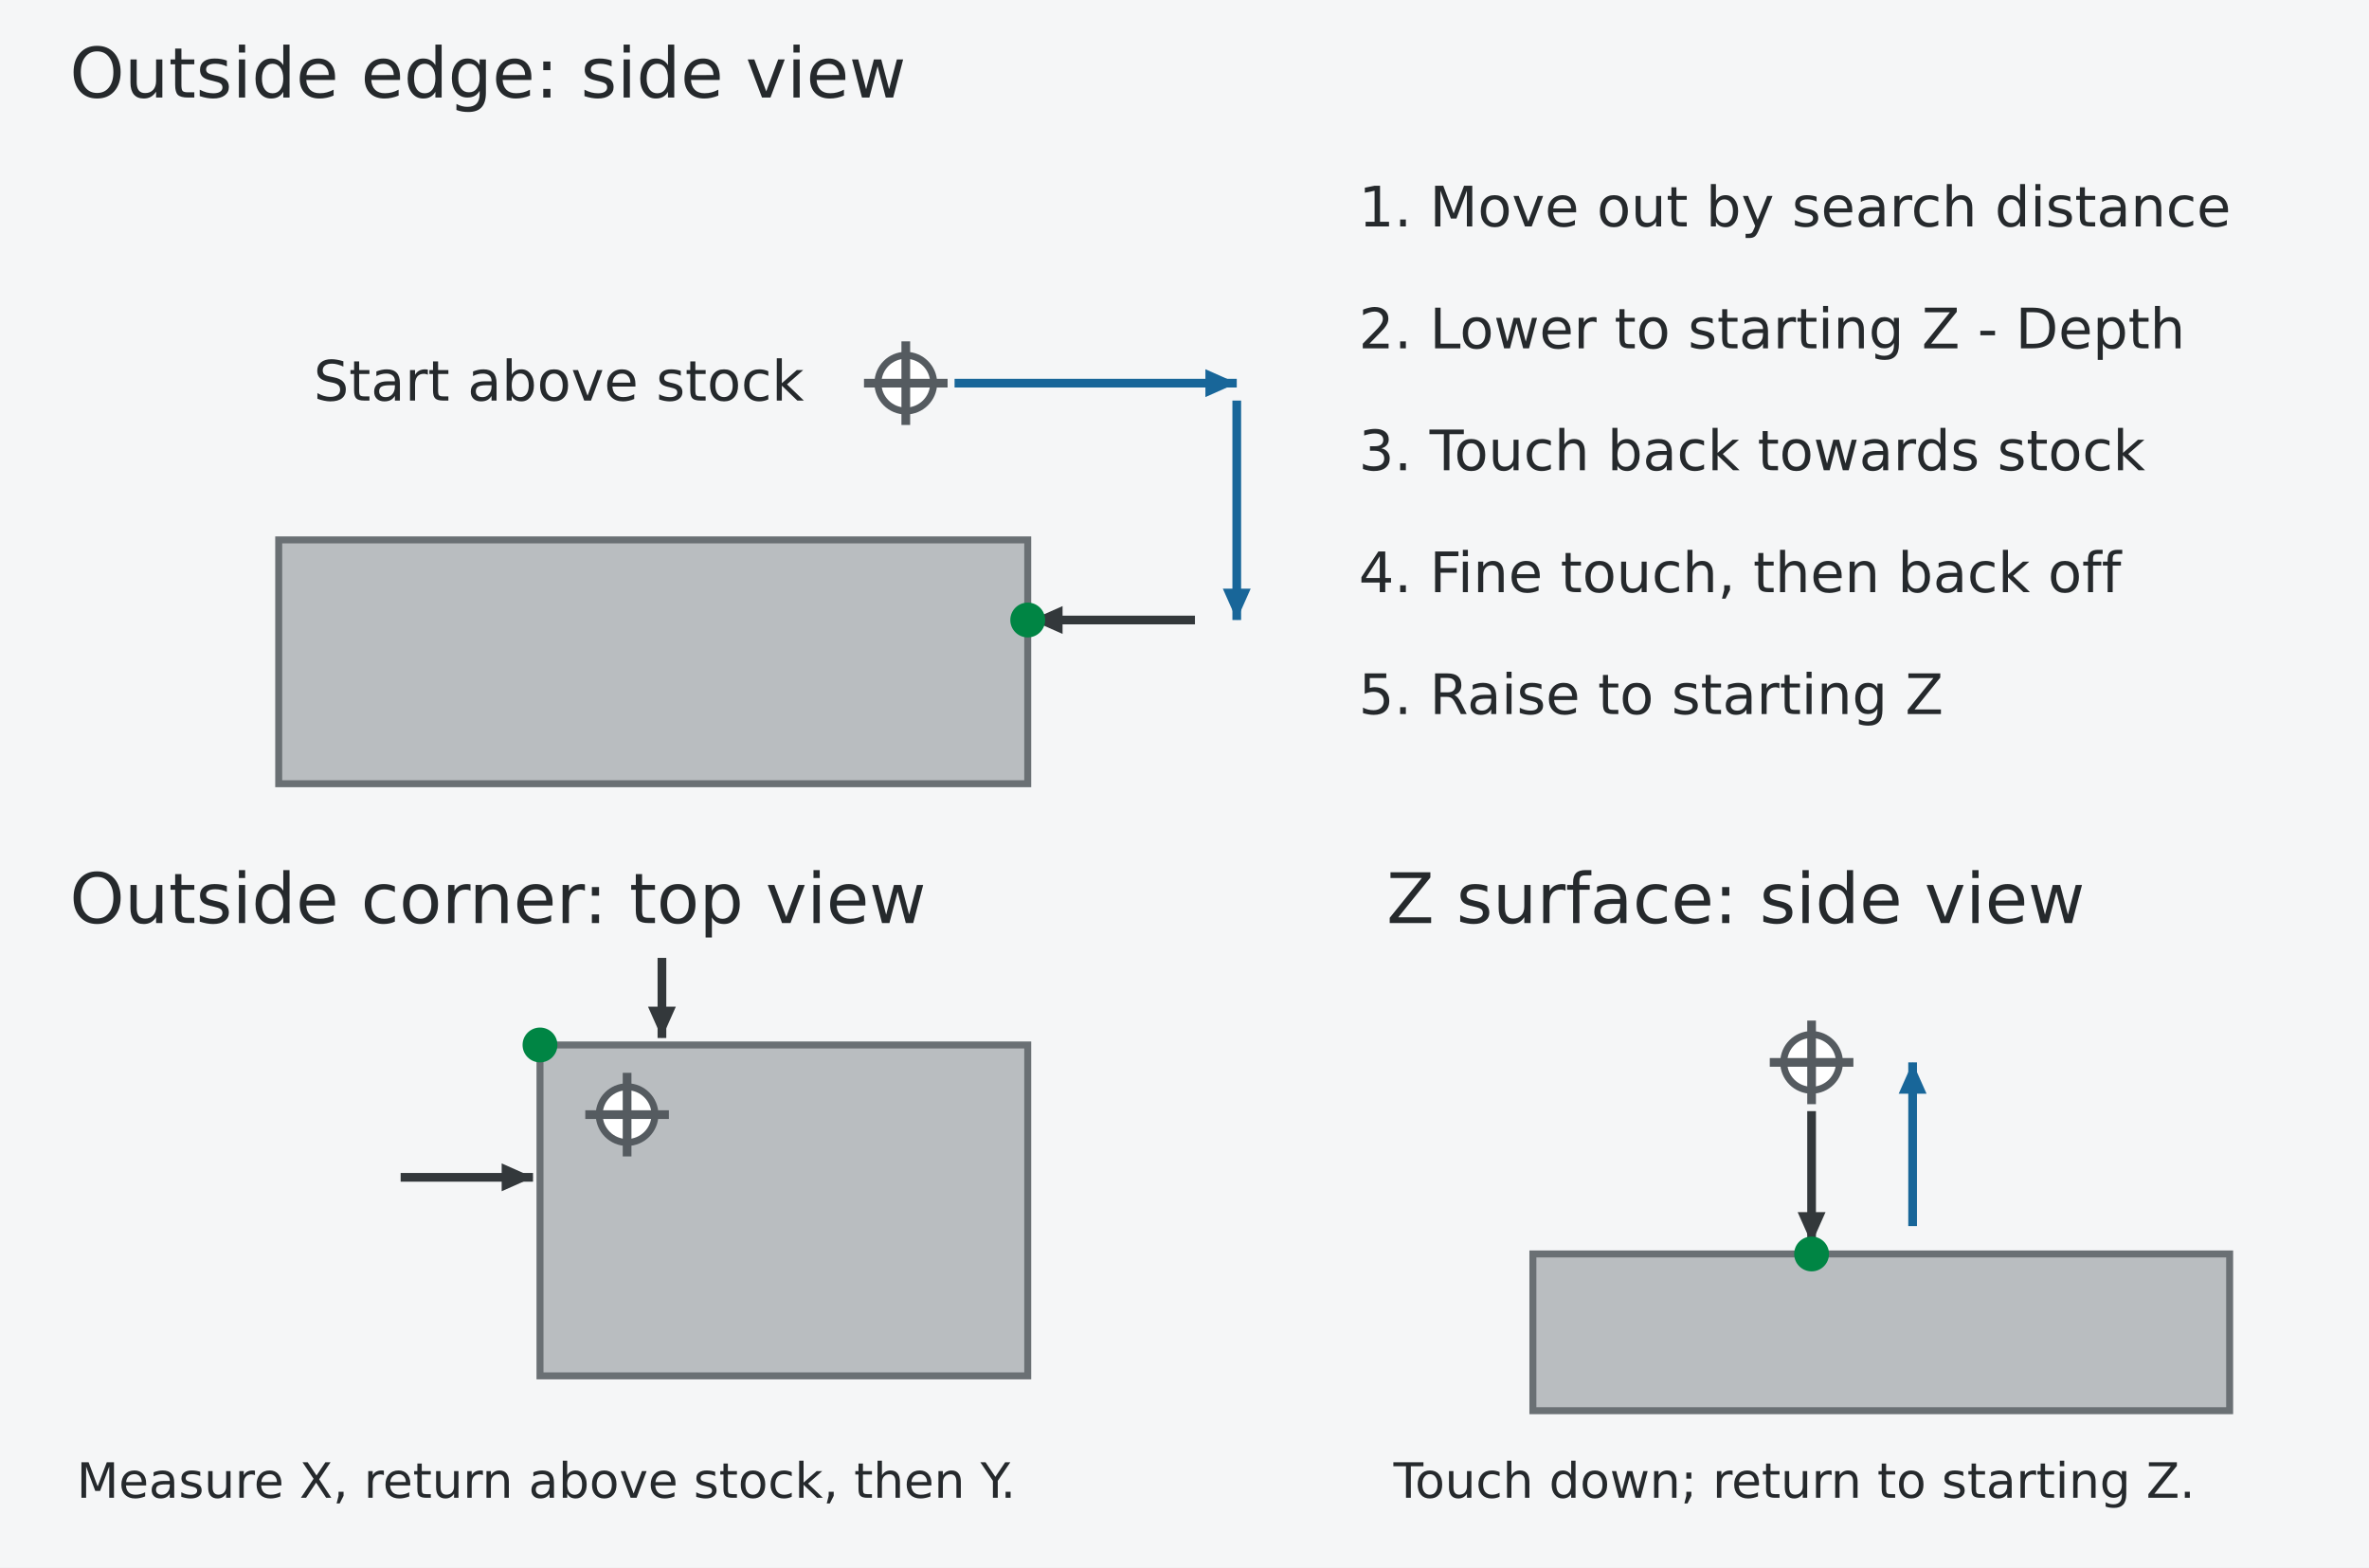
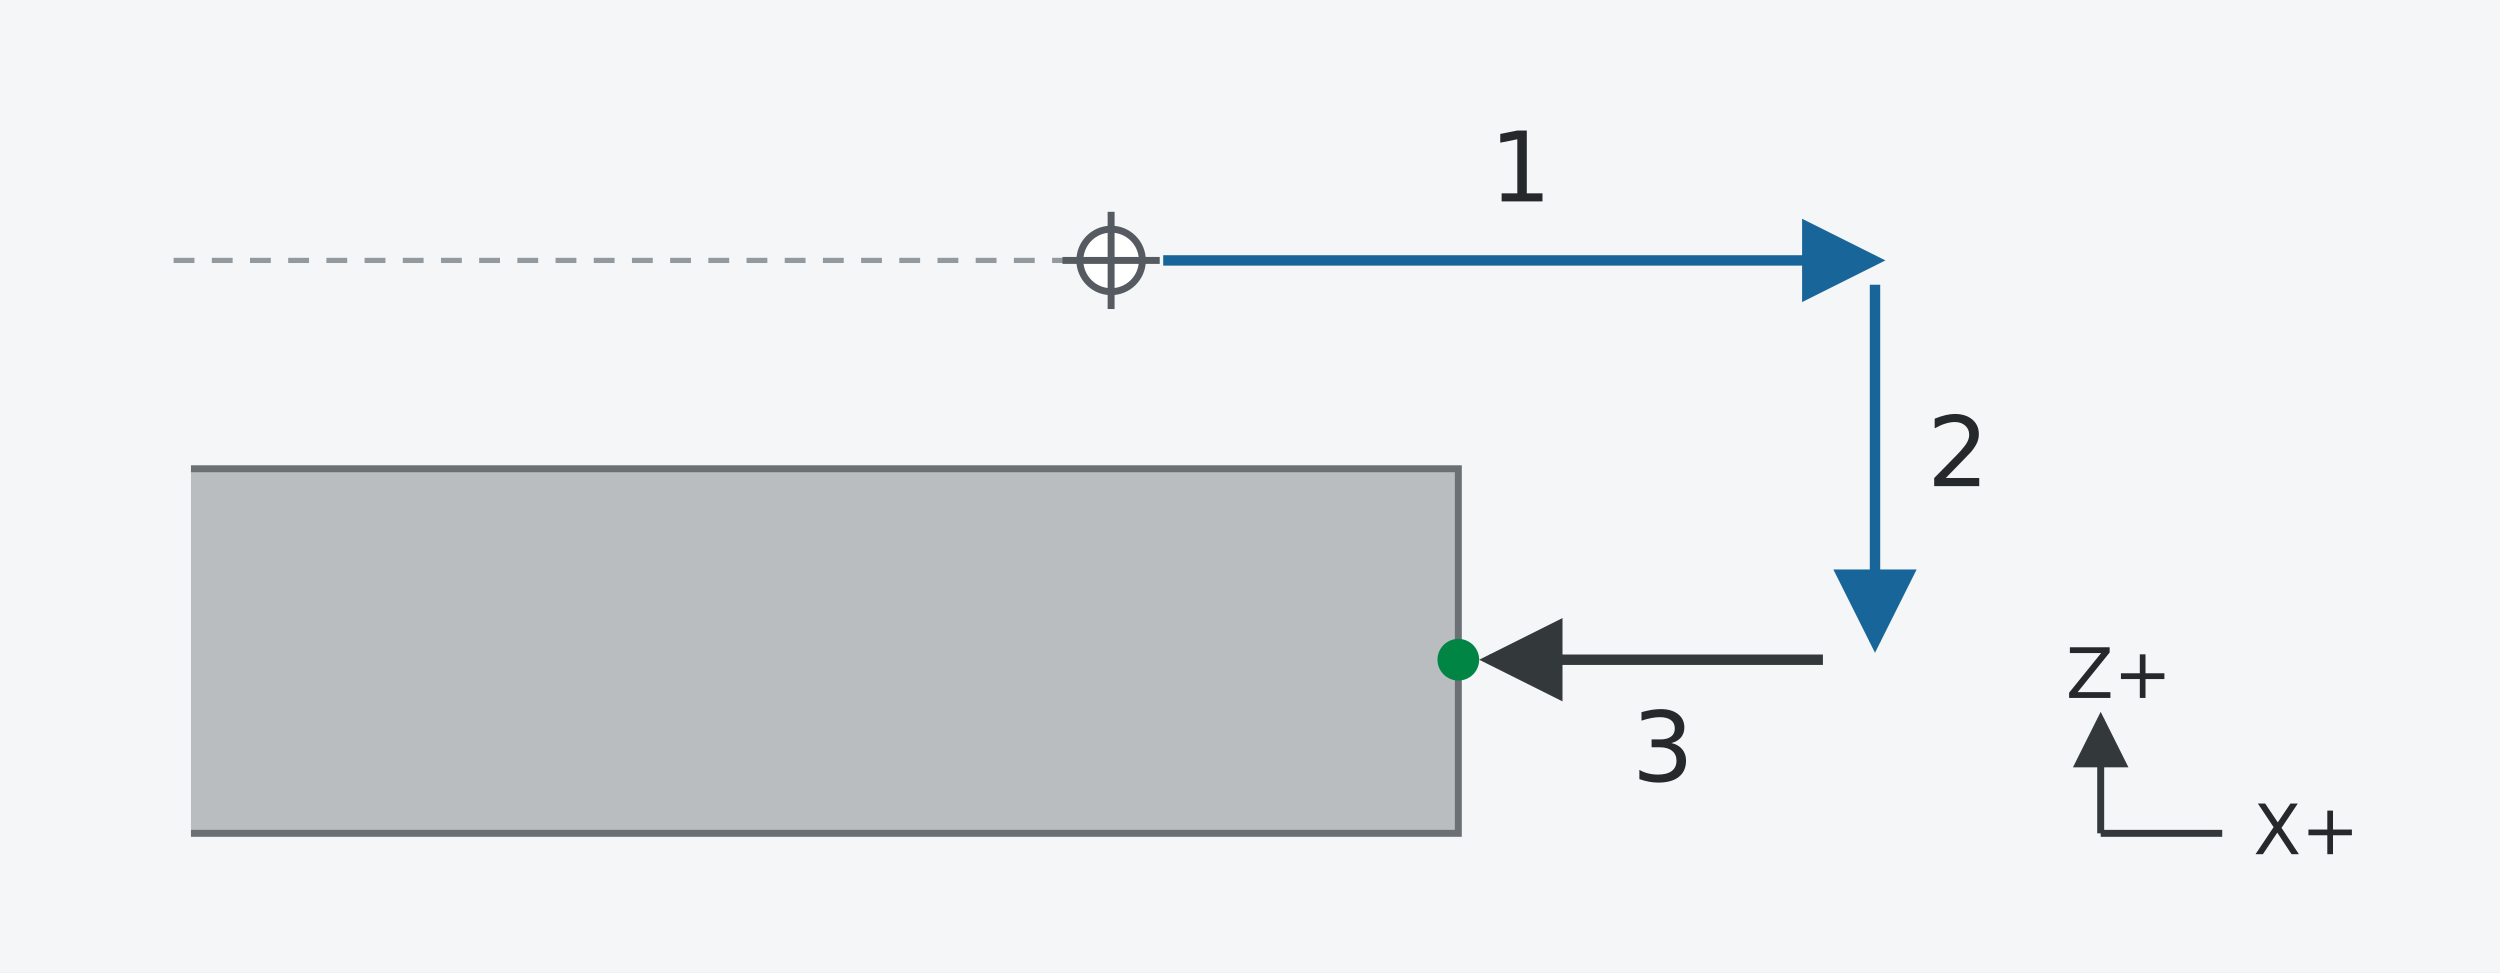
- <svg xmlns="http://www.w3.org/2000/svg" width="680" height="450" viewBox="0 0 680 450" role="img" aria-label="Outside edge, corner and Z probing">
-   <rect width="680" height="450" fill="#f5f6f7" />
-   <g font-family="DejaVu Sans, sans-serif" fill="#25292c">
-     <text x="20" y="28" font-size="20">Outside edge: side view</text>
-     <rect x="80" y="155" width="215" height="70" fill="#b9bdc0" stroke="#6a7074" stroke-width="2" />
-     <circle cx="260" cy="110" r="8" fill="#fff" stroke="#555b60" stroke-width="2" />
-     <path d="M248 110L272 110" fill="none" stroke="#555b60" stroke-width="2.5" />
-     <path d="M260 98L260 122" fill="none" stroke="#555b60" stroke-width="2.5" />
-     <path d="M274 110L355 110" fill="none" stroke="#186699" stroke-width="2.5" />
-     <polygon fill="#186699" points="355,110 346,106 346,114" />
-     <path d="M355 115L355 178" fill="none" stroke="#186699" stroke-width="2.5" />
-     <polygon fill="#186699" points="355,178 359,169 351,169" />
-     <path d="M343 178L296 178" fill="none" stroke="#33383b" stroke-width="2.5" />
-     <polygon fill="#33383b" points="296,178 305,182 305,174" />
-     <circle cx="295" cy="178" r="5" fill="#008544" />
-     <text x="390" y="65" font-size="16">1. Move out by search distance</text>
-     <text x="390" y="100" font-size="16">2. Lower to starting Z - Depth</text>
-     <text x="390" y="135" font-size="16">3. Touch back towards stock</text>
-     <text x="390" y="170" font-size="16">4. Fine touch, then back off</text>
-     <text x="390" y="205" font-size="16">5. Raise to starting Z</text>
-     <text x="90" y="115" font-size="16">Start above stock</text>
-     <text x="20" y="265" font-size="20">Outside corner: top view</text>
-     <rect x="155" y="300" width="140" height="95" fill="#b9bdc0" stroke="#6a7074" stroke-width="2" />
-     <circle cx="180" cy="320" r="8" fill="#fff" stroke="#555b60" stroke-width="2" />
-     <path d="M168 320L192 320" fill="none" stroke="#555b60" stroke-width="2.5" />
-     <path d="M180 308L180 332" fill="none" stroke="#555b60" stroke-width="2.5" />
-     <path d="M115 338L153 338" fill="none" stroke="#33383b" stroke-width="2.5" />
-     <polygon fill="#33383b" points="153,338 144,334 144,342" />
-     <path d="M190 275L190 298" fill="none" stroke="#33383b" stroke-width="2.5" />
-     <polygon fill="#33383b" points="190,298 194,289 186,289" />
-     <circle cx="155" cy="300" r="5" fill="#008544" />
-     <text x="22" y="430" font-size="14">Measure X, return above stock, then Y.</text>
-     <text x="398" y="265" font-size="20">Z surface: side view</text>
-     <rect x="440" y="360" width="200" height="45" fill="#b9bdc0" stroke="#6a7074" stroke-width="2" />
-     <circle cx="520" cy="305" r="8" fill="#fff" stroke="#555b60" stroke-width="2" />
-     <path d="M508 305L532 305" fill="none" stroke="#555b60" stroke-width="2.5" />
-     <path d="M520 293L520 317" fill="none" stroke="#555b60" stroke-width="2.5" />
-     <path d="M520 319L520 357" fill="none" stroke="#33383b" stroke-width="2.5" />
-     <polygon fill="#33383b" points="520,357 524,348 516,348" />
-     <circle cx="520" cy="360" r="5" fill="#008544" />
-     <path d="M549 352L549 305" fill="none" stroke="#186699" stroke-width="2.5" />
-     <polygon fill="#186699" points="549,305 545,314 553,314" />
-     <text x="400" y="430" font-size="14">Touch down; return to starting Z.</text>
+ <svg xmlns="http://www.w3.org/2000/svg" width="720" height="280" viewBox="0 0 720 280" role="img" aria-labelledby="title">
+   <defs>
+     <marker id="move" markerWidth="8" markerHeight="8" refX="7" refY="4" orient="auto">
+       <path d="M0 0L8 4L0 8Z" fill="#186699" />
+     </marker>
+     <marker id="touch" markerWidth="8" markerHeight="8" refX="7" refY="4" orient="auto">
+       <path d="M0 0L8 4L0 8Z" fill="#33383b" />
+     </marker>
+   </defs>
+   <rect width="720" height="280" fill="#f5f6f7" />
+   <path d="M55 135H420V240H55" fill="#b9bdc0" stroke="#6a7074" stroke-width="2" />
+   <g fill="none" stroke-width="3">
+     <path d="M335 75H540" stroke="#186699" marker-end="url(#move)" />
+     <path d="M540 82V185" stroke="#186699" marker-end="url(#move)" />
+     <path d="M525 190H429" stroke="#33383b" marker-end="url(#touch)" />
+     <path d="M320 75H50" stroke="#929a9f" stroke-width="1.5" stroke-dasharray="6 5" />
+     <circle cx="320" cy="75" r="9" fill="#fff" stroke="#555b60" stroke-width="2" />
+     <path d="M306 75H334M320 61V89" stroke="#555b60" stroke-width="2" />
  </g>
+   <circle cx="420" cy="190" r="6" fill="#008544" />
+   <g font-family="DejaVu Sans, sans-serif" font-size="28" fill="#25292c">
+     <text x="429" y="58">1</text>
+     <text x="555" y="140">2</text>
+     <text x="470" y="225">3</text>
+     <text x="649" y="246" font-size="20">X+</text>
+     <text x="595" y="201" font-size="20">Z+</text>
+   </g>
+   <path d="M605 240H640M605 240V207" fill="none" stroke="#33383b" stroke-width="2" marker-end="url(#touch)" />
</svg>
